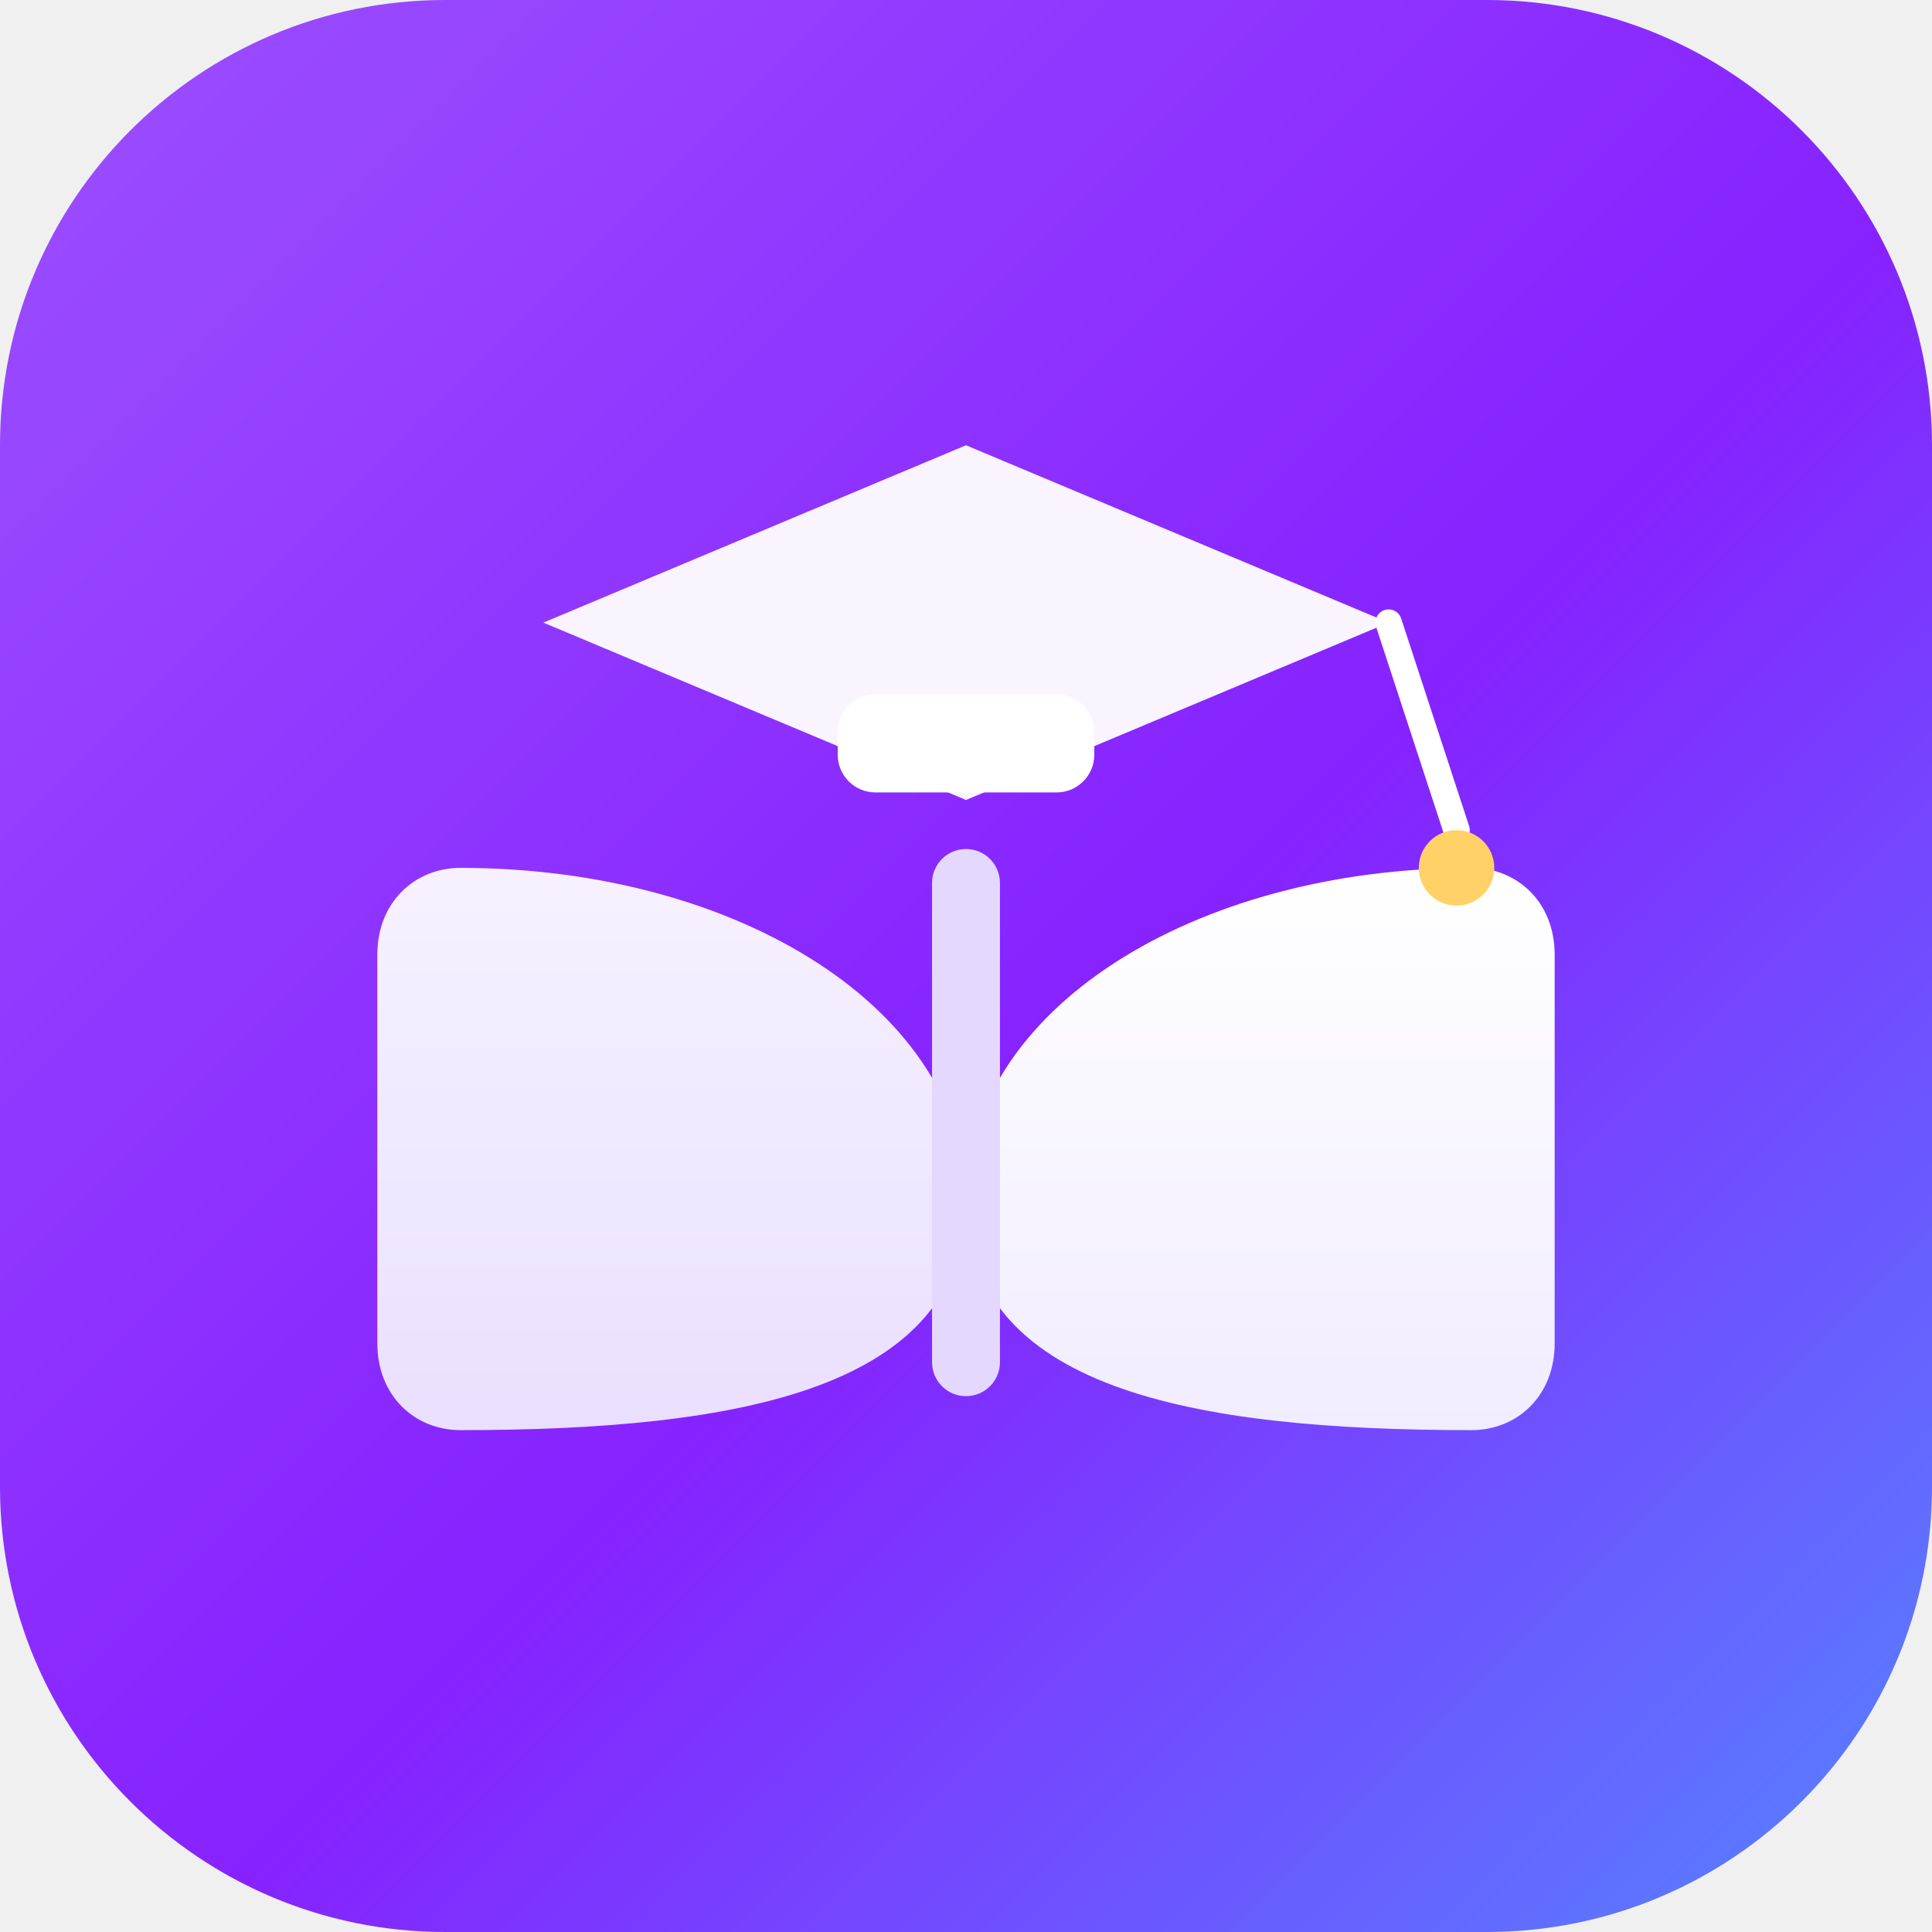
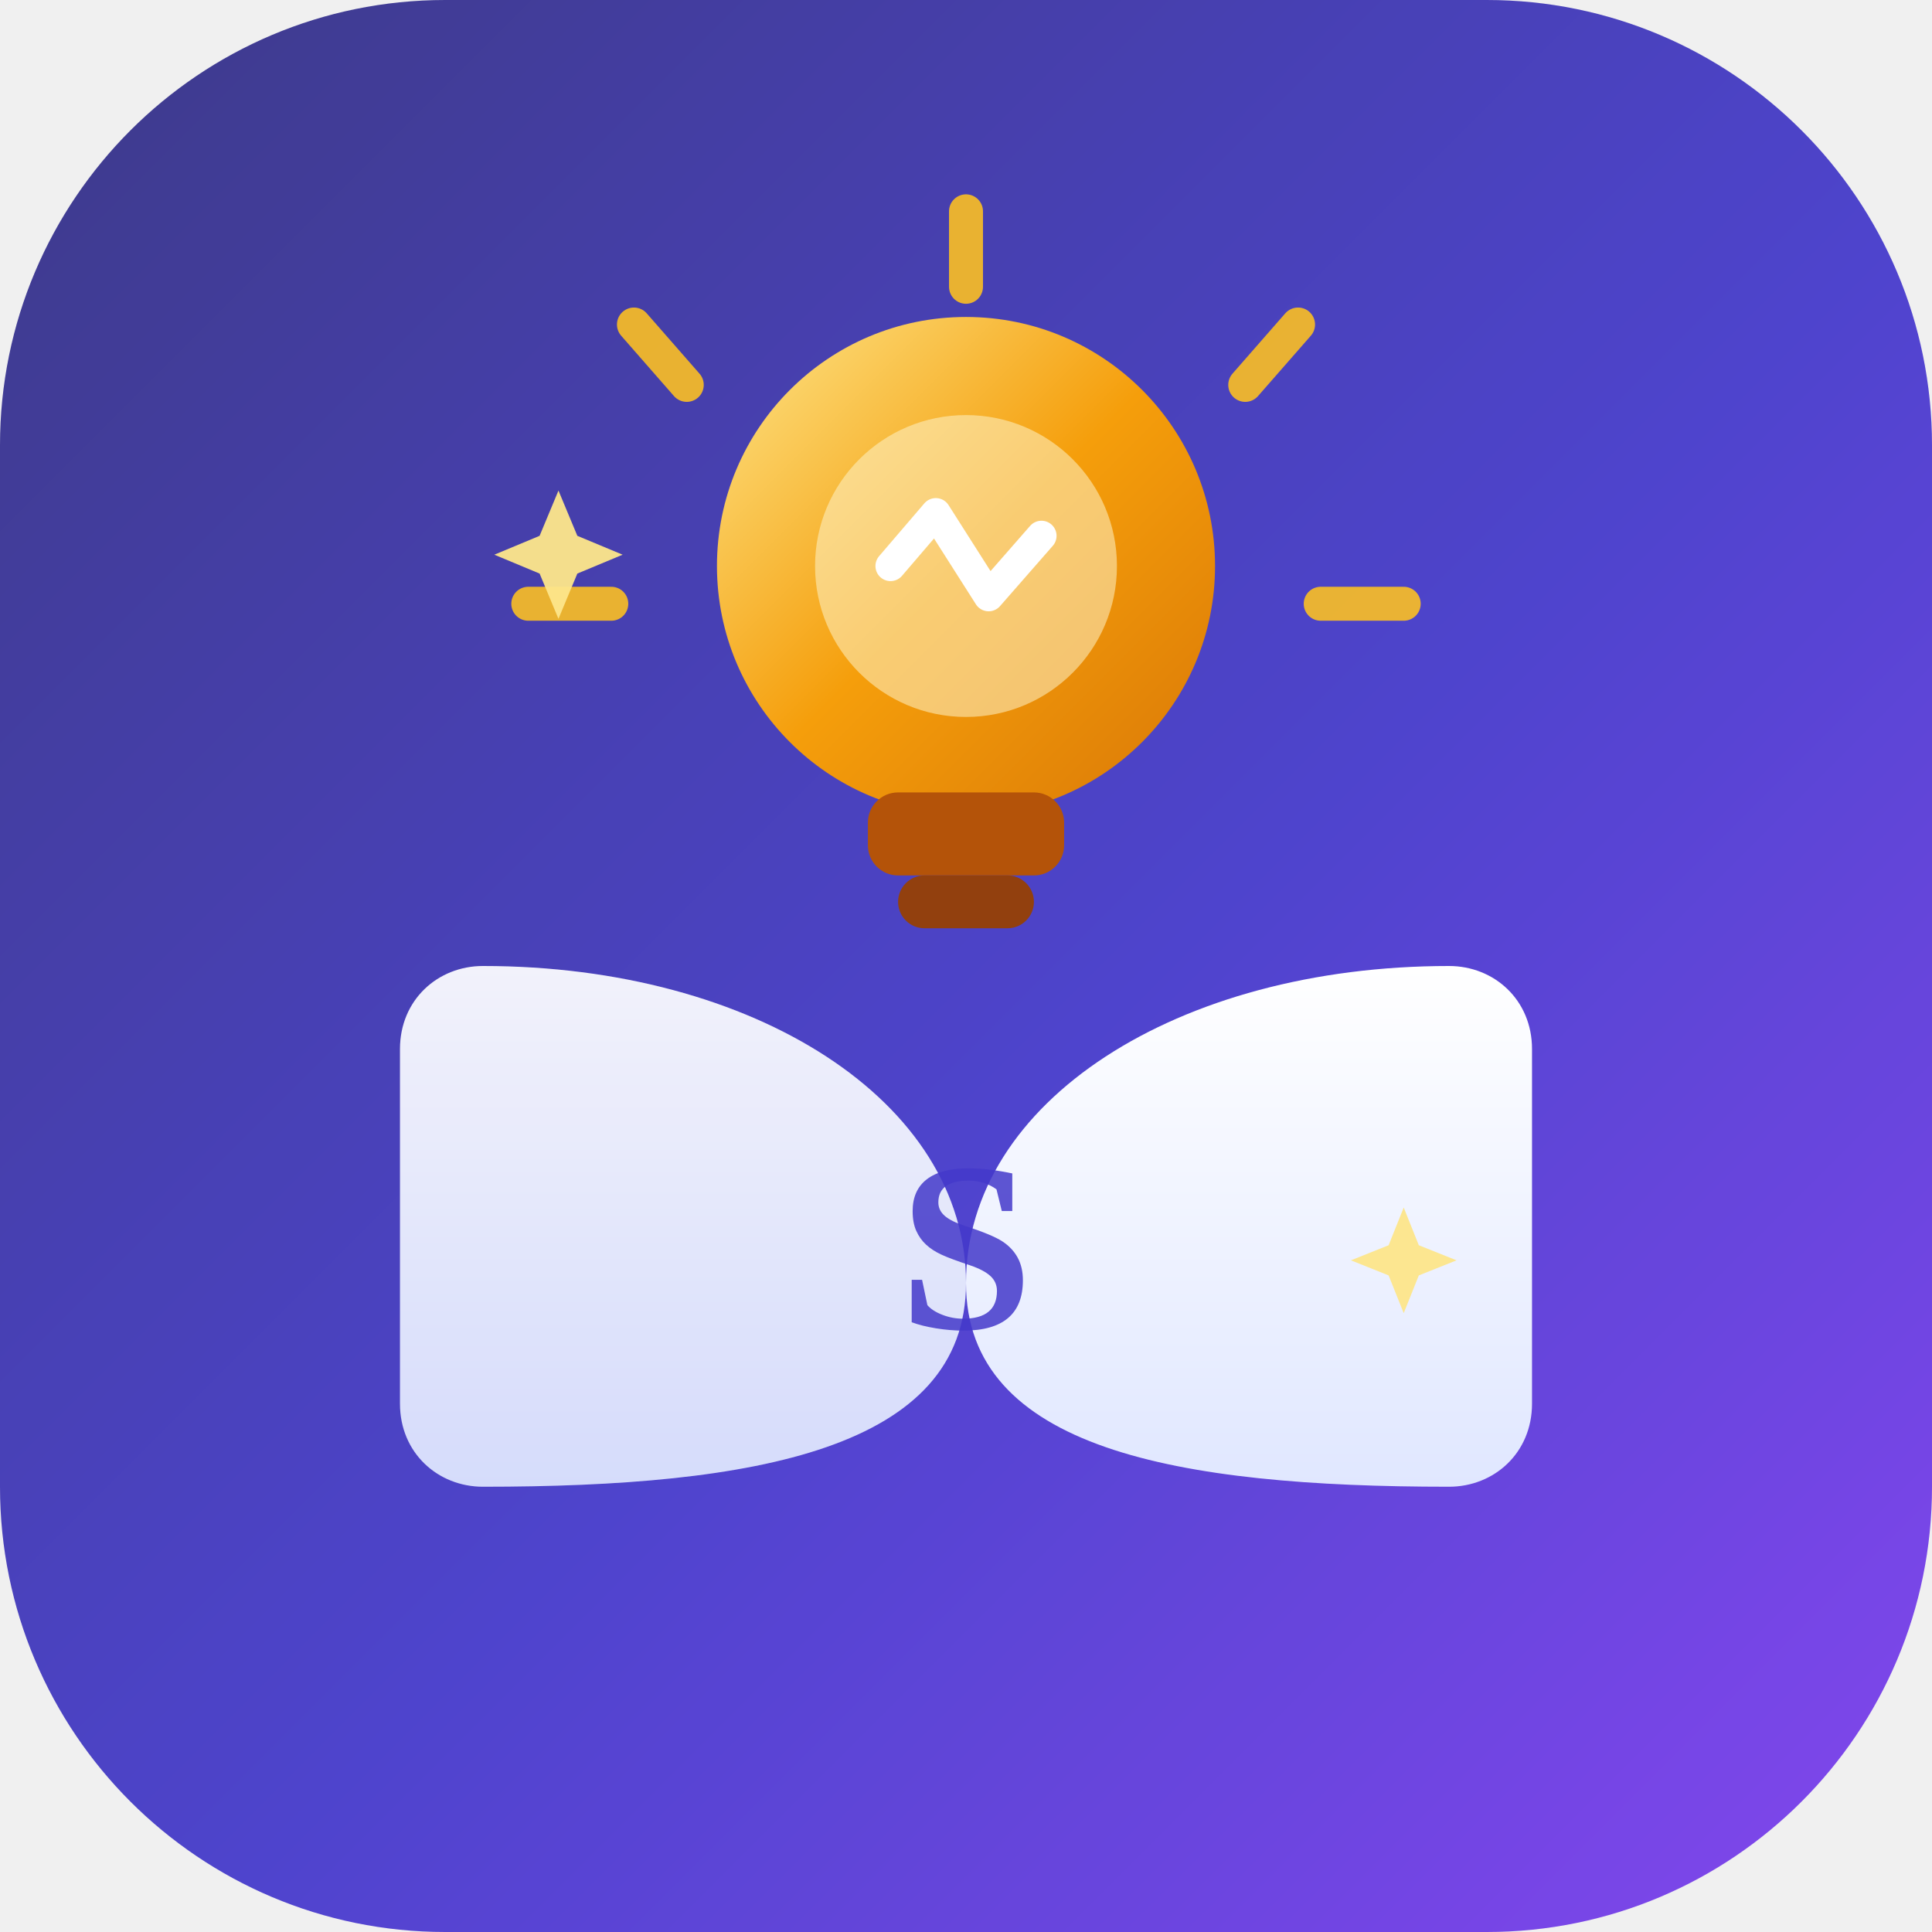
<svg xmlns="http://www.w3.org/2000/svg" width="512" height="512" viewBox="0 0 512 512" fill="none">
  <defs>
    <linearGradient id="bg" x1="0" y1="0" x2="512" y2="512" gradientUnits="userSpaceOnUse">
-       <stop offset="0" stop-color="#9645ff" />
-       <stop offset="0.55" stop-color="#7e14ff" />
-       <stop offset="1" stop-color="#4a7dff" />
+       <stop offset="0" stop-color="#312e81" />
+       <stop offset="0.55" stop-color="#4338ca" />
+       <stop offset="1" stop-color="#7c3aed" />
+     </linearGradient>
+     <linearGradient id="gold" x1="0" y1="0" x2="1" y2="1">
+       <stop offset="0" stop-color="#fde68a" />
+       <stop offset="0.5" stop-color="#f59e0b" />
+       <stop offset="1" stop-color="#d97706" />
    </linearGradient>
    <linearGradient id="page" x1="0" y1="0" x2="0" y2="1">
      <stop offset="0" stop-color="#ffffff" />
-       <stop offset="1" stop-color="#f1ecff" />
+       <stop offset="1" stop-color="#e0e7ff" />
    </linearGradient>
  </defs>
-   <rect x="0" y="0" width="512" height="512" rx="118" fill="url(#bg)" />
-   <rect x="0" y="0" width="512" height="512" rx="118" fill="#ffffff" opacity="0.06" />
+   <rect width="512" height="512" rx="118" fill="url(#bg)" />
+   <rect width="512" height="512" rx="118" fill="#ffffff" opacity="0.06" />
  <g>
-     <path d="M256 318 C256 268 196 230 122 230 C110 230 100 239 100 253 L100 356 C100 370 110 379 122 379 C196 379 256 368 256 318 Z" fill="url(#page)" />
-     <path d="M256 318 C256 268 316 230 390 230 C402 230 412 239 412 253 L412 356 C412 370 402 379 390 379 C316 379 256 368 256 318 Z" fill="url(#page)" />
-     <path d="M256 318 C256 268 196 230 122 230 C110 230 100 239 100 253 L100 356 C100 370 110 379 122 379 C196 379 256 368 256 318 Z" fill="#7e14ff" opacity="0.06" />
-     <rect x="247" y="225" width="18" height="145" rx="9" fill="#e4d8ff" />
+     <path d="M256 340 C256 292 200 256 128 256 C116 256 106 265 106 278 L106 372 C106 385 116 394 128 394 C200 394 256 384 256 340 Z" fill="url(#page)" />
+     <path d="M256 340 C256 292 312 256 384 256 C396 256 406 265 406 278 L406 372 C406 385 396 394 384 394 C312 394 256 384 256 340 Z" fill="url(#page)" />
+     <path d="M256 340 C256 292 200 256 128 256 C116 256 106 265 106 278 L106 372 C106 385 116 394 128 394 C200 394 256 384 256 340 Z" fill="#4338ca" opacity="0.07" />
+     <text x="256" y="352" text-anchor="middle" font-family="Georgia, 'Times New Roman', serif" font-weight="bold" font-size="64" fill="#4338ca" opacity="0.85">S</text>
  </g>
  <g>
-     <path d="M256 118 L368 165 L256 212 L144 165 Z" fill="#ffffff" />
-     <path d="M256 118 L368 165 L256 212 L144 165 Z" fill="#7e14ff" opacity="0.05" />
-     <rect x="222" y="184" width="68" height="26" rx="10" fill="#ffffff" />
-     <line x1="368" y1="165" x2="386" y2="220" stroke="#ffffff" stroke-width="7" stroke-linecap="round" />
-     <circle cx="386" cy="230" r="10" fill="#ffd166" />
+     <circle cx="256" cy="150" r="66" fill="url(#gold)" />
+     <circle cx="256" cy="150" r="40" fill="#fef3c7" opacity="0.55" />
+     <path d="M236 150 L248 136 L262 158 L276 142" stroke="#ffffff" stroke-width="8" stroke-linecap="round" stroke-linejoin="round" fill="none" />
+     <rect x="230" y="210" width="52" height="22" rx="8" fill="#b45309" />
+     <rect x="238" y="232" width="36" height="14" rx="7" fill="#92400e" />
+     <g stroke="#fbbf24" stroke-width="9" stroke-linecap="round" opacity="0.9">
+       <line x1="256" y1="56" x2="256" y2="76" />
+       <line x1="168" y1="86" x2="182" y2="102" />
+       <line x1="344" y1="86" x2="330" y2="102" />
+       <line x1="140" y1="160" x2="162" y2="160" />
+       <line x1="372" y1="160" x2="350" y2="160" />
+     </g>
+   </g>
+   <g fill="#fde68a" opacity="0.95">
+     <path d="M148 130 L153 142 L165 147 L153 152 L148 164 L143 152 L131 147 L143 142 Z" />
+     <path d="M372 320 L376 330 L386 334 L376 338 L372 348 L368 338 L358 334 L368 330 Z" />
  </g>
</svg>
